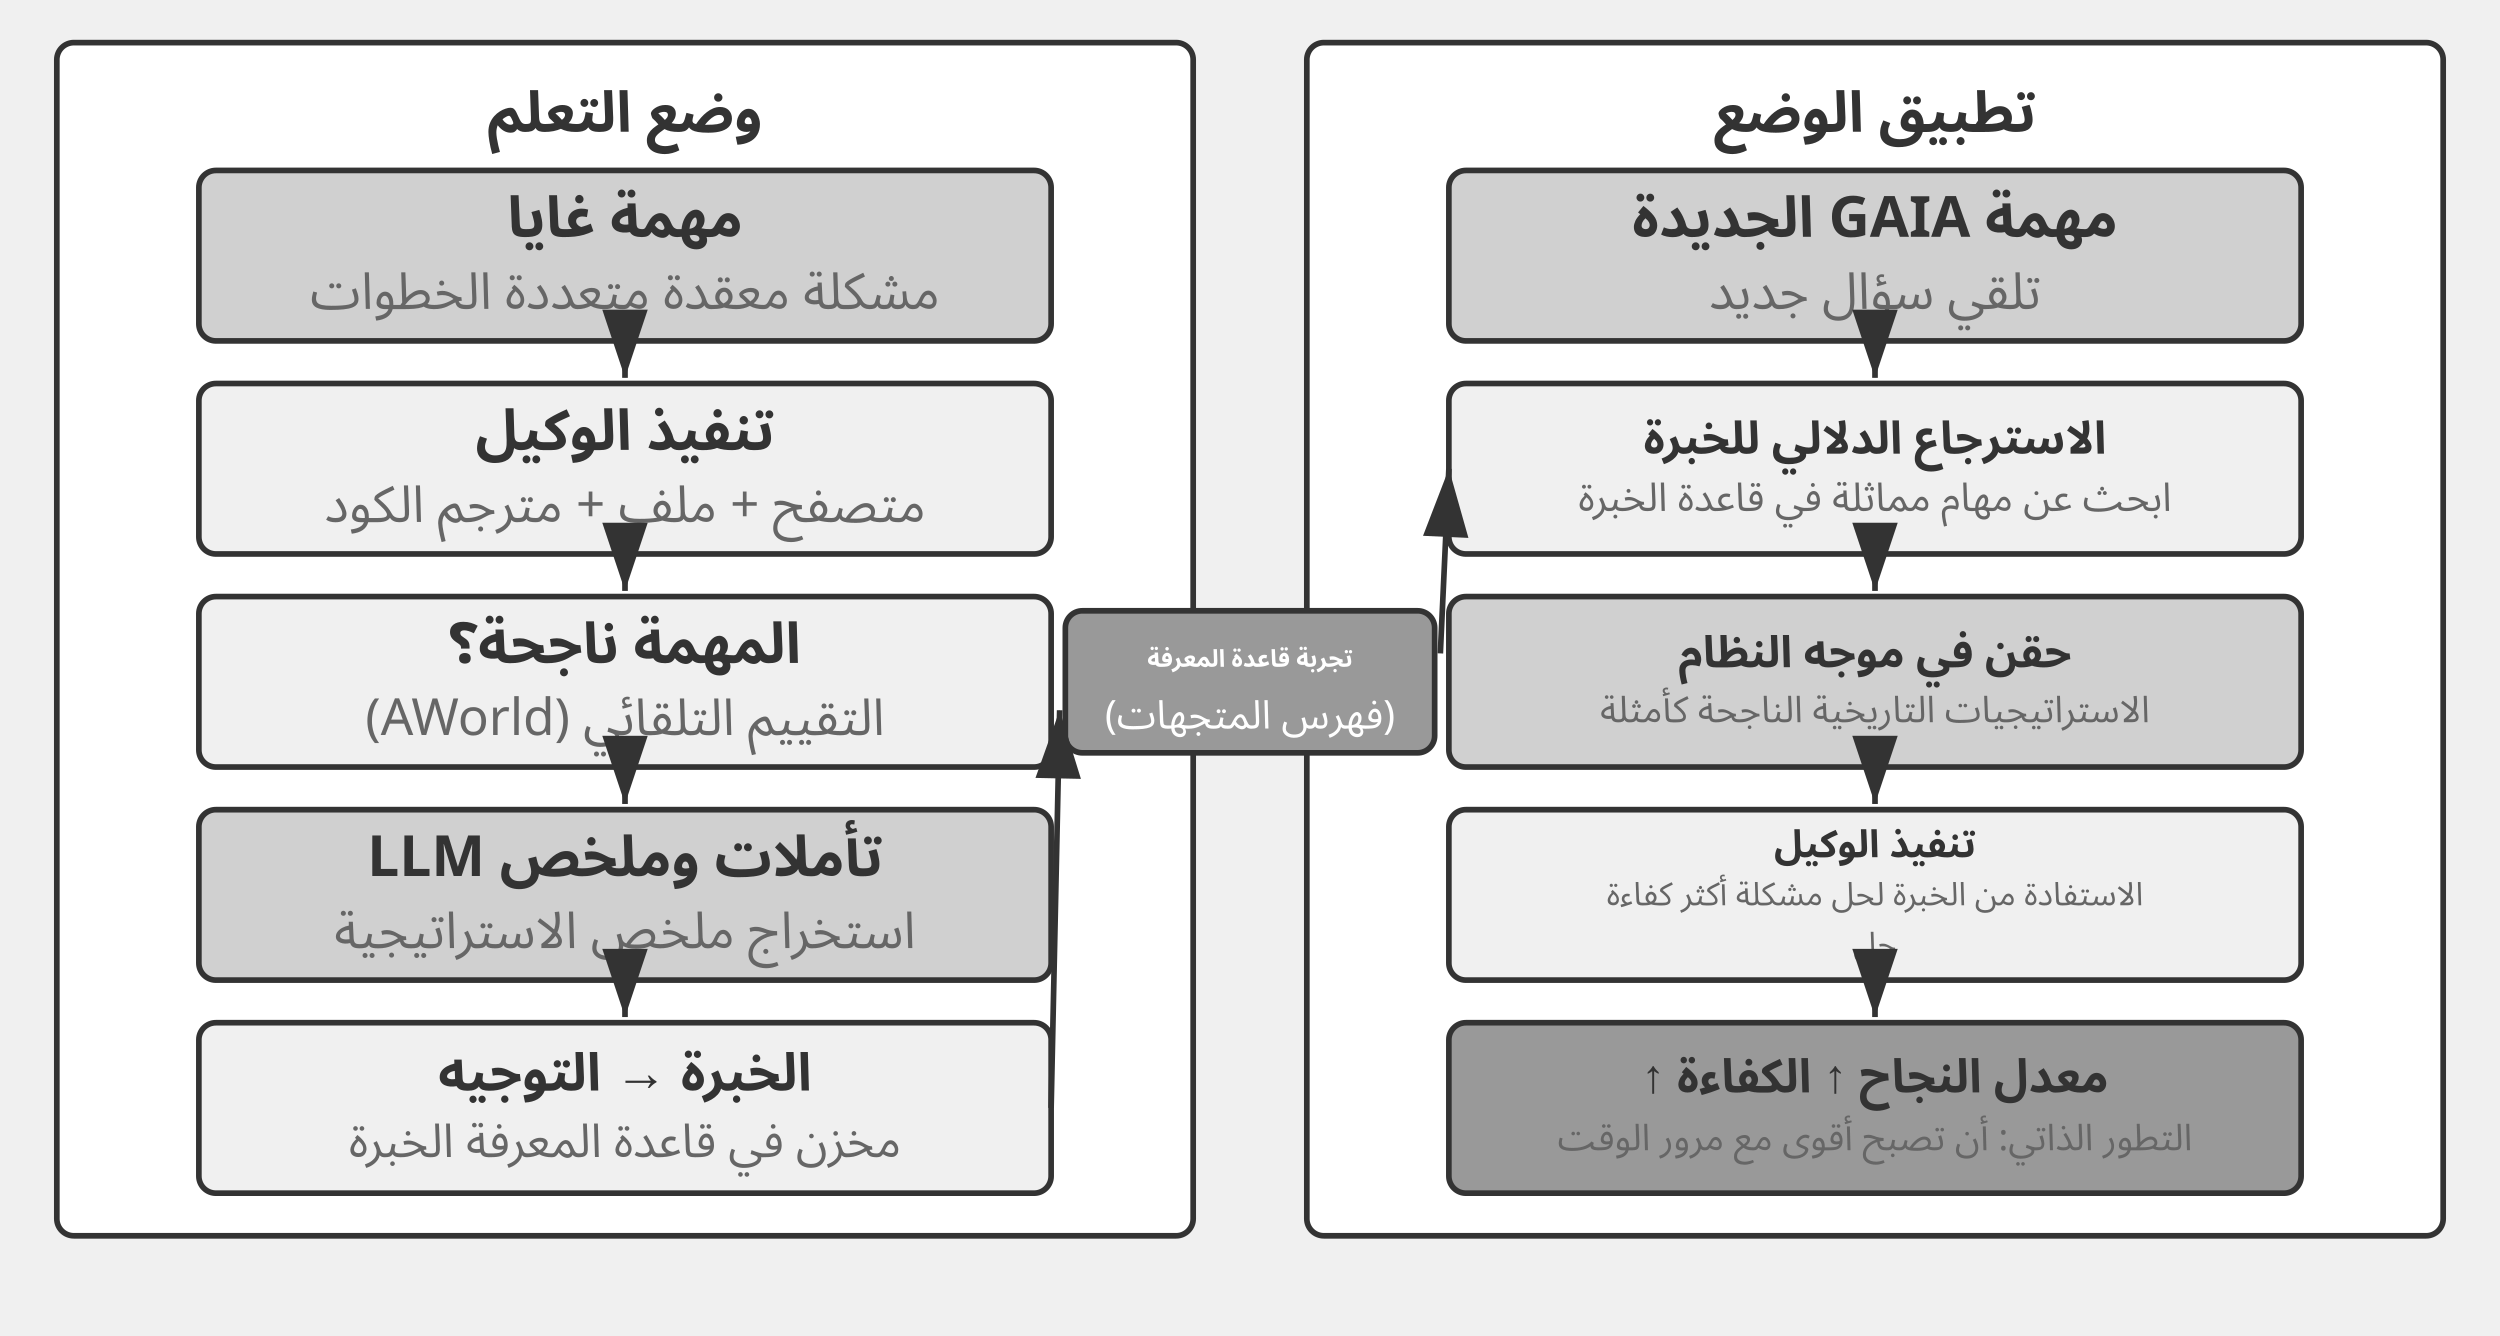
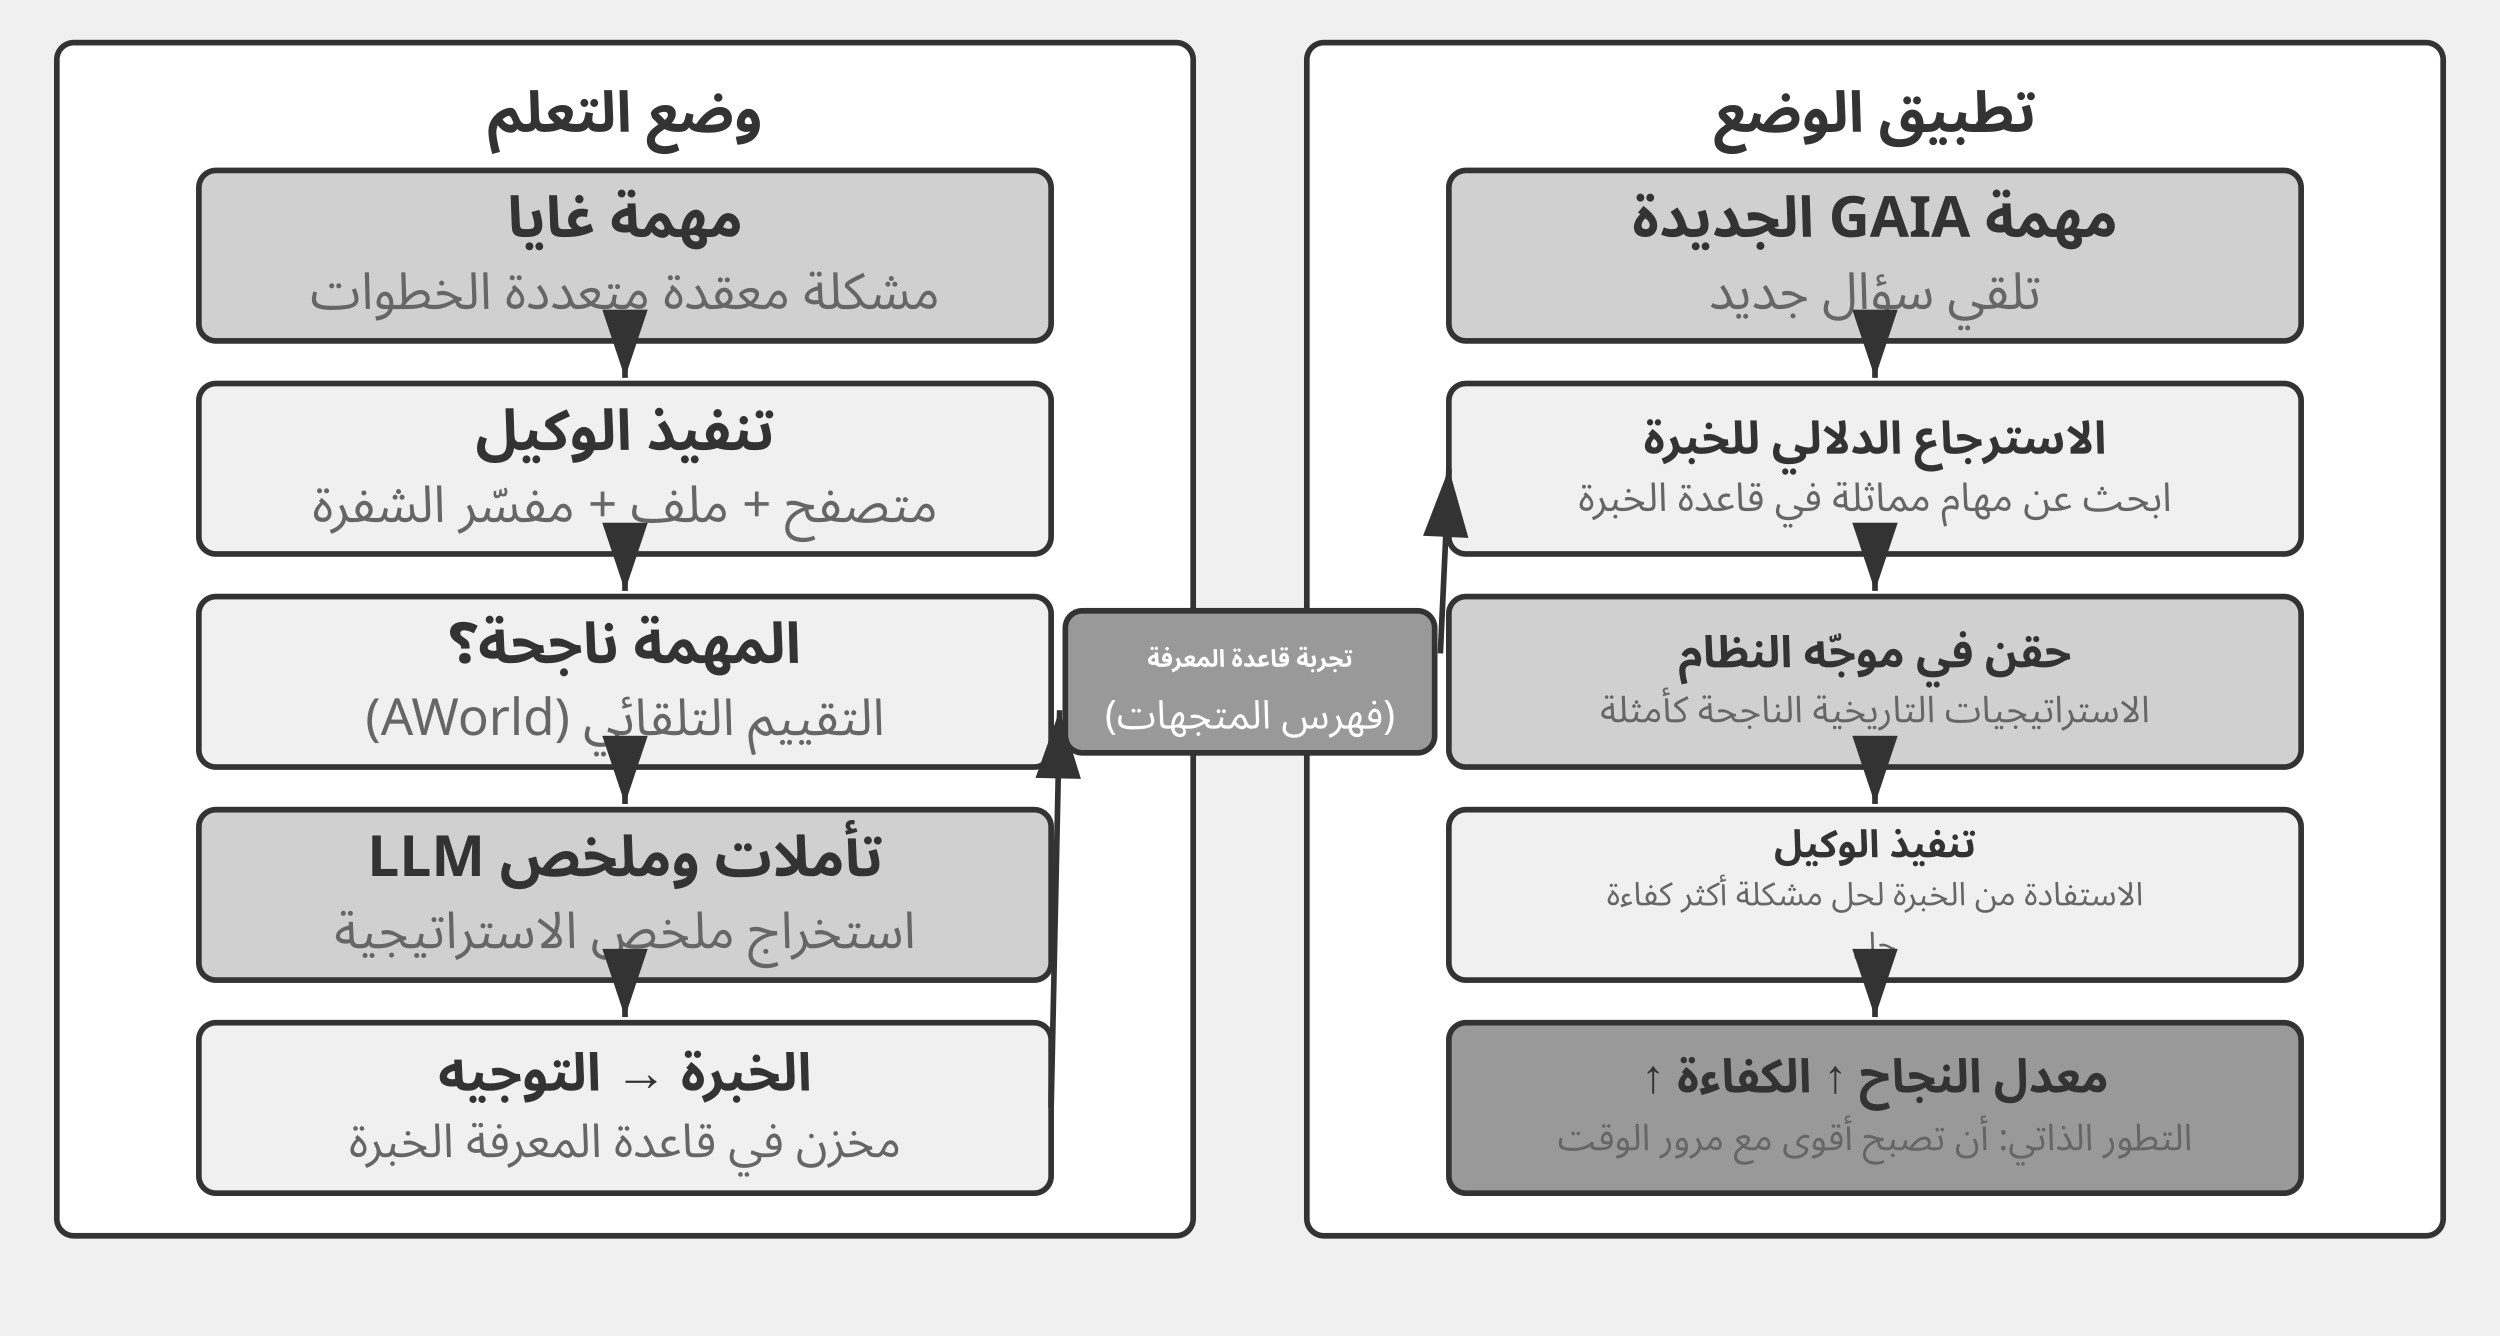
<svg xmlns="http://www.w3.org/2000/svg" viewBox="0 40 880 470" width="880" height="470" style="background:#ffffff">
  <defs>
    <marker id="ah" markerWidth="12" markerHeight="8" refX="12" refY="4" orient="auto">
      <polygon points="0 0, 12 4, 0 8" fill="#333333" />
    </marker>
    <marker id="ah-light" markerWidth="12" markerHeight="8" refX="12" refY="4" orient="auto">
      <polygon points="0 0, 12 4, 0 8" fill="#999999" />
    </marker>
  </defs>
  <rect x="20" y="55" width="400" height="420" rx="6" fill="#ffffff" stroke="#333333" stroke-width="2" />
  <text x="220" y="80" font-family="Arial, 'Helvetica Neue', Helvetica, 'PingFang SC', 'Microsoft YaHei', sans-serif" font-size="20" fill="#333333" text-anchor="middle" dominant-baseline="central" font-weight="bold" direction="rtl" unicode-bidi="plaintext" style="font-family:'Noto Sans Arabic','Noto Sans',Arial,sans-serif">وضع التعلم</text>
  <rect x="70" y="100" width="300" height="60" rx="6" fill="#d0d0d0" stroke="#333333" stroke-width="2" />
  <text x="220.0" y="117.0" font-family="Arial, 'Helvetica Neue', Helvetica, 'PingFang SC', 'Microsoft YaHei', sans-serif" font-size="20" fill="#333333" text-anchor="middle" dominant-baseline="central" font-weight="bold" direction="rtl" unicode-bidi="plaintext" style="font-family:'Noto Sans Arabic','Noto Sans',Arial,sans-serif">مهمة غايا</text>
  <text x="220.0" y="143.0" font-family="Arial, 'Helvetica Neue', Helvetica, 'PingFang SC', 'Microsoft YaHei', sans-serif" font-size="18" fill="#666666" text-anchor="middle" dominant-baseline="central" font-weight="normal" direction="rtl" unicode-bidi="plaintext" style="font-family:'Noto Sans Arabic','Noto Sans',Arial,sans-serif">مشكلة معقدة متعددة الخطوات</text>
  <rect x="70" y="175" width="300" height="60" rx="6" fill="#f0f0f0" stroke="#333333" stroke-width="2" />
  <text x="220.0" y="192.0" font-family="Arial, 'Helvetica Neue', Helvetica, 'PingFang SC', 'Microsoft YaHei', sans-serif" font-size="20" fill="#333333" text-anchor="middle" dominant-baseline="central" font-weight="bold" direction="rtl" unicode-bidi="plaintext" style="font-family:'Noto Sans Arabic','Noto Sans',Arial,sans-serif">تنفيذ الوكيل</text>
-   <text x="220.0" y="218.0" font-family="Arial, 'Helvetica Neue', Helvetica, 'PingFang SC', 'Microsoft YaHei', sans-serif" font-size="18" fill="#666666" text-anchor="middle" dominant-baseline="central" font-weight="normal" direction="rtl" unicode-bidi="plaintext" style="font-family:'Noto Sans Arabic','Noto Sans',Arial,sans-serif">متصفح + ملف + مترجم الكود</text>
+   <text x="220.0" y="218.0" font-family="Arial, 'Helvetica Neue', Helvetica, 'PingFang SC', 'Microsoft YaHei', sans-serif" font-size="18" fill="#666666" text-anchor="middle" dominant-baseline="central" font-weight="normal" direction="rtl" unicode-bidi="plaintext" style="font-family:'Noto Sans Arabic','Noto Sans',Arial,sans-serif">متصفح + ملف + مفسّر الشفرة</text>
  <line x1="220" y1="162" x2="220" y2="173" stroke="#333333" stroke-width="2" marker-end="url(#ah)" />
  <rect x="70" y="250" width="300" height="60" rx="6" fill="#f0f0f0" stroke="#333333" stroke-width="2" />
  <text x="220.0" y="267.0" font-family="Arial, 'Helvetica Neue', Helvetica, 'PingFang SC', 'Microsoft YaHei', sans-serif" font-size="20" fill="#333333" text-anchor="middle" dominant-baseline="central" font-weight="bold" direction="rtl" unicode-bidi="plaintext" style="font-family:'Noto Sans Arabic','Noto Sans',Arial,sans-serif">المهمة ناجحة؟</text>
  <text x="220.0" y="293.0" font-family="Arial, 'Helvetica Neue', Helvetica, 'PingFang SC', 'Microsoft YaHei', sans-serif" font-size="18" fill="#666666" text-anchor="middle" dominant-baseline="central" font-weight="normal" direction="rtl" unicode-bidi="plaintext" style="font-family:'Noto Sans Arabic','Noto Sans',Arial,sans-serif">التقييم التلقائي (AWorld)</text>
  <line x1="220" y1="237" x2="220" y2="248" stroke="#333333" stroke-width="2" marker-end="url(#ah)" />
  <rect x="70" y="325" width="300" height="60" rx="6" fill="#d0d0d0" stroke="#333333" stroke-width="2" />
  <text x="220.0" y="342.0" font-family="Arial, 'Helvetica Neue', Helvetica, 'PingFang SC', 'Microsoft YaHei', sans-serif" font-size="20" fill="#333333" text-anchor="middle" dominant-baseline="central" font-weight="bold" direction="rtl" unicode-bidi="plaintext" style="font-family:'Noto Sans Arabic','Noto Sans',Arial,sans-serif">LLM تأملات وملخص</text>
  <text x="220.0" y="368.0" font-family="Arial, 'Helvetica Neue', Helvetica, 'PingFang SC', 'Microsoft YaHei', sans-serif" font-size="18" fill="#666666" text-anchor="middle" dominant-baseline="central" font-weight="normal" direction="rtl" unicode-bidi="plaintext" style="font-family:'Noto Sans Arabic','Noto Sans',Arial,sans-serif">استخراج ملخص الاستراتيجية</text>
  <line x1="220" y1="312" x2="220" y2="323" stroke="#333333" stroke-width="2" marker-end="url(#ah)" />
  <rect x="70" y="400" width="300" height="60" rx="6" fill="#f0f0f0" stroke="#333333" stroke-width="2" />
  <text x="220.0" y="417.975" font-family="Arial, 'Helvetica Neue', Helvetica, 'PingFang SC', 'Microsoft YaHei', sans-serif" font-size="18.5" fill="#333333" text-anchor="middle" dominant-baseline="central" font-weight="bold" direction="rtl" unicode-bidi="plaintext" style="font-family:'Noto Sans Arabic','Noto Sans',Arial,sans-serif">الخبرة → التوجيه</text>
  <text x="220.0" y="442.025" font-family="Arial, 'Helvetica Neue', Helvetica, 'PingFang SC', 'Microsoft YaHei', sans-serif" font-size="16.5" fill="#666666" text-anchor="middle" dominant-baseline="central" font-weight="normal" direction="rtl" unicode-bidi="plaintext" style="font-family:'Noto Sans Arabic','Noto Sans',Arial,sans-serif">مخزن في قاعدة المعرفة الخبرة</text>
  <line x1="220" y1="387" x2="220" y2="398" stroke="#333333" stroke-width="2" marker-end="url(#ah)" />
  <rect x="460" y="55" width="400" height="420" rx="6" fill="#ffffff" stroke="#333333" stroke-width="2" />
  <text x="660" y="80" font-family="Arial, 'Helvetica Neue', Helvetica, 'PingFang SC', 'Microsoft YaHei', sans-serif" font-size="20" fill="#333333" text-anchor="middle" dominant-baseline="central" font-weight="bold" direction="rtl" unicode-bidi="plaintext" style="font-family:'Noto Sans Arabic','Noto Sans',Arial,sans-serif">تطبيق الوضع</text>
  <rect x="510" y="100" width="300" height="60" rx="6" fill="#d0d0d0" stroke="#333333" stroke-width="2" />
  <text x="660.0" y="117.0" font-family="Arial, 'Helvetica Neue', Helvetica, 'PingFang SC', 'Microsoft YaHei', sans-serif" font-size="20" fill="#333333" text-anchor="middle" dominant-baseline="central" font-weight="bold" direction="rtl" unicode-bidi="plaintext" style="font-family:'Noto Sans Arabic','Noto Sans',Arial,sans-serif">مهمة GAIA الجديدة</text>
  <text x="660.0" y="143.0" font-family="Arial, 'Helvetica Neue', Helvetica, 'PingFang SC', 'Microsoft YaHei', sans-serif" font-size="18" fill="#666666" text-anchor="middle" dominant-baseline="central" font-weight="normal" direction="rtl" unicode-bidi="plaintext" style="font-family:'Noto Sans Arabic','Noto Sans',Arial,sans-serif">تلقي سؤال جديد</text>
  <rect x="510" y="175" width="300" height="60" rx="6" fill="#f0f0f0" stroke="#333333" stroke-width="2" />
  <text x="660.0" y="194.6" font-family="Arial, 'Helvetica Neue', Helvetica, 'PingFang SC', 'Microsoft YaHei', sans-serif" font-size="16.0" fill="#333333" text-anchor="middle" dominant-baseline="central" font-weight="bold" direction="rtl" unicode-bidi="plaintext" style="font-family:'Noto Sans Arabic','Noto Sans',Arial,sans-serif">الاسترجاع الدلالي للخبرة</text>
  <text x="660.0" y="215.4" font-family="Arial, 'Helvetica Neue', Helvetica, 'PingFang SC', 'Microsoft YaHei', sans-serif" font-size="14.0" fill="#666666" text-anchor="middle" dominant-baseline="central" font-weight="normal" direction="rtl" unicode-bidi="plaintext" style="font-family:'Noto Sans Arabic','Noto Sans',Arial,sans-serif">ابحث عن مهام مماثلة في قاعدة الخبرة</text>
  <line x1="660" y1="162" x2="660" y2="173" stroke="#333333" stroke-width="2" marker-end="url(#ah)" />
  <rect x="510" y="250" width="300" height="60" rx="6" fill="#d0d0d0" stroke="#333333" stroke-width="2" />
-   <text x="660.0" y="269.925" font-family="Arial, 'Helvetica Neue', Helvetica, 'PingFang SC', 'Microsoft YaHei', sans-serif" font-size="15.5" fill="#333333" text-anchor="middle" dominant-baseline="central" font-weight="bold" direction="rtl" unicode-bidi="plaintext" style="font-family:'Noto Sans Arabic','Noto Sans',Arial,sans-serif">حقن في موجه النظام</text>
+   <text x="660.0" y="269.925" font-family="Arial, 'Helvetica Neue', Helvetica, 'PingFang SC', 'Microsoft YaHei', sans-serif" font-size="15.5" fill="#333333" text-anchor="middle" dominant-baseline="central" font-weight="bold" direction="rtl" unicode-bidi="plaintext" style="font-family:'Noto Sans Arabic','Noto Sans',Arial,sans-serif">حقن في موجّه النظام</text>
  <text x="660.0" y="290.075" font-family="Arial, 'Helvetica Neue', Helvetica, 'PingFang SC', 'Microsoft YaHei', sans-serif" font-size="13" fill="#666666" text-anchor="middle" dominant-baseline="central" font-weight="normal" direction="rtl" unicode-bidi="plaintext" style="font-family:'Noto Sans Arabic','Noto Sans',Arial,sans-serif">الاستراتيجيات التاريخية الناجحة كأمثلة</text>
  <line x1="660" y1="237" x2="660" y2="248" stroke="#333333" stroke-width="2" marker-end="url(#ah)" />
  <rect x="510" y="325" width="300" height="60" rx="6" fill="#f0f0f0" stroke="#333333" stroke-width="2" />
  <text x="660.0" y="337.45" font-family="Arial, 'Helvetica Neue', Helvetica, 'PingFang SC', 'Microsoft YaHei', sans-serif" font-size="13.5" fill="#333333" text-anchor="middle" dominant-baseline="central" font-weight="bold" direction="rtl" unicode-bidi="plaintext" style="font-family:'Noto Sans Arabic','Noto Sans',Arial,sans-serif">تنفيذ الوكيل</text>
  <text x="660.0" y="355.0" font-family="Arial, 'Helvetica Neue', Helvetica, 'PingFang SC', 'Microsoft YaHei', sans-serif" font-size="11.5" fill="#666666" text-anchor="middle" dominant-baseline="central" font-weight="normal" direction="rtl" unicode-bidi="plaintext" style="font-family:'Noto Sans Arabic','Noto Sans',Arial,sans-serif">الاستفادة من الخبرة لحل مشكلة أكثر كفاءة</text>
  <text x="660.0" y="372.55" font-family="Arial, 'Helvetica Neue', Helvetica, 'PingFang SC', 'Microsoft YaHei', sans-serif" font-size="11.5" fill="#666666" text-anchor="middle" dominant-baseline="central" font-weight="normal" direction="rtl" unicode-bidi="plaintext" style="font-family:'Noto Sans Arabic','Noto Sans',Arial,sans-serif">حل</text>
  <line x1="660" y1="312" x2="660" y2="323" stroke="#333333" stroke-width="2" marker-end="url(#ah)" />
  <rect x="510" y="400" width="300" height="60" rx="6" fill="#999999" stroke="#333333" stroke-width="2" />
  <text x="660.0" y="419.275" font-family="Arial, 'Helvetica Neue', Helvetica, 'PingFang SC', 'Microsoft YaHei', sans-serif" font-size="16.5" fill="#333333" text-anchor="middle" dominant-baseline="central" font-weight="bold" direction="rtl" unicode-bidi="plaintext" style="font-family:'Noto Sans Arabic','Noto Sans',Arial,sans-serif">معدل النجاح ↑ الكفاءة ↑</text>
  <text x="660.0" y="440.725" font-family="Arial, 'Helvetica Neue', Helvetica, 'PingFang SC', 'Microsoft YaHei', sans-serif" font-size="13" fill="#666666" text-anchor="middle" dominant-baseline="central" font-weight="normal" direction="rtl" unicode-bidi="plaintext" style="font-family:'Noto Sans Arabic','Noto Sans',Arial,sans-serif">التطور الذاتي: أن تصبح أقوى مع مرور الوقت</text>
  <line x1="660" y1="387" x2="660" y2="398" stroke="#333333" stroke-width="2" marker-end="url(#ah)" />
  <rect x="375" y="255.0" width="130" height="50" rx="6" fill="#999999" stroke="#333333" stroke-width="2" />
  <text x="440.0" y="272.0" font-family="Arial, 'Helvetica Neue', Helvetica, 'PingFang SC', 'Microsoft YaHei', sans-serif" font-size="8.5" fill="#ffffff" text-anchor="middle" dominant-baseline="central" font-weight="bold" direction="rtl" unicode-bidi="plaintext" style="font-family:'Noto Sans Arabic','Noto Sans',Arial,sans-serif">تجربة قاعدة المعرفة</text>
  <text x="440.0" y="292.0" font-family="Arial, 'Helvetica Neue', Helvetica, 'PingFang SC', 'Microsoft YaHei', sans-serif" font-size="14" fill="#ffffff" text-anchor="middle" dominant-baseline="central" font-weight="normal" direction="rtl" unicode-bidi="plaintext" style="font-family:'Noto Sans Arabic','Noto Sans',Arial,sans-serif">(فهرس المتجهات)</text>
  <line x1="370" y1="430.0" x2="373" y2="290.0" stroke="#333333" stroke-width="2" marker-end="url(#ah)" />
  <line x1="507" y1="270.0" x2="510" y2="205.0" stroke="#333333" stroke-width="2" marker-end="url(#ah)" />
</svg>
